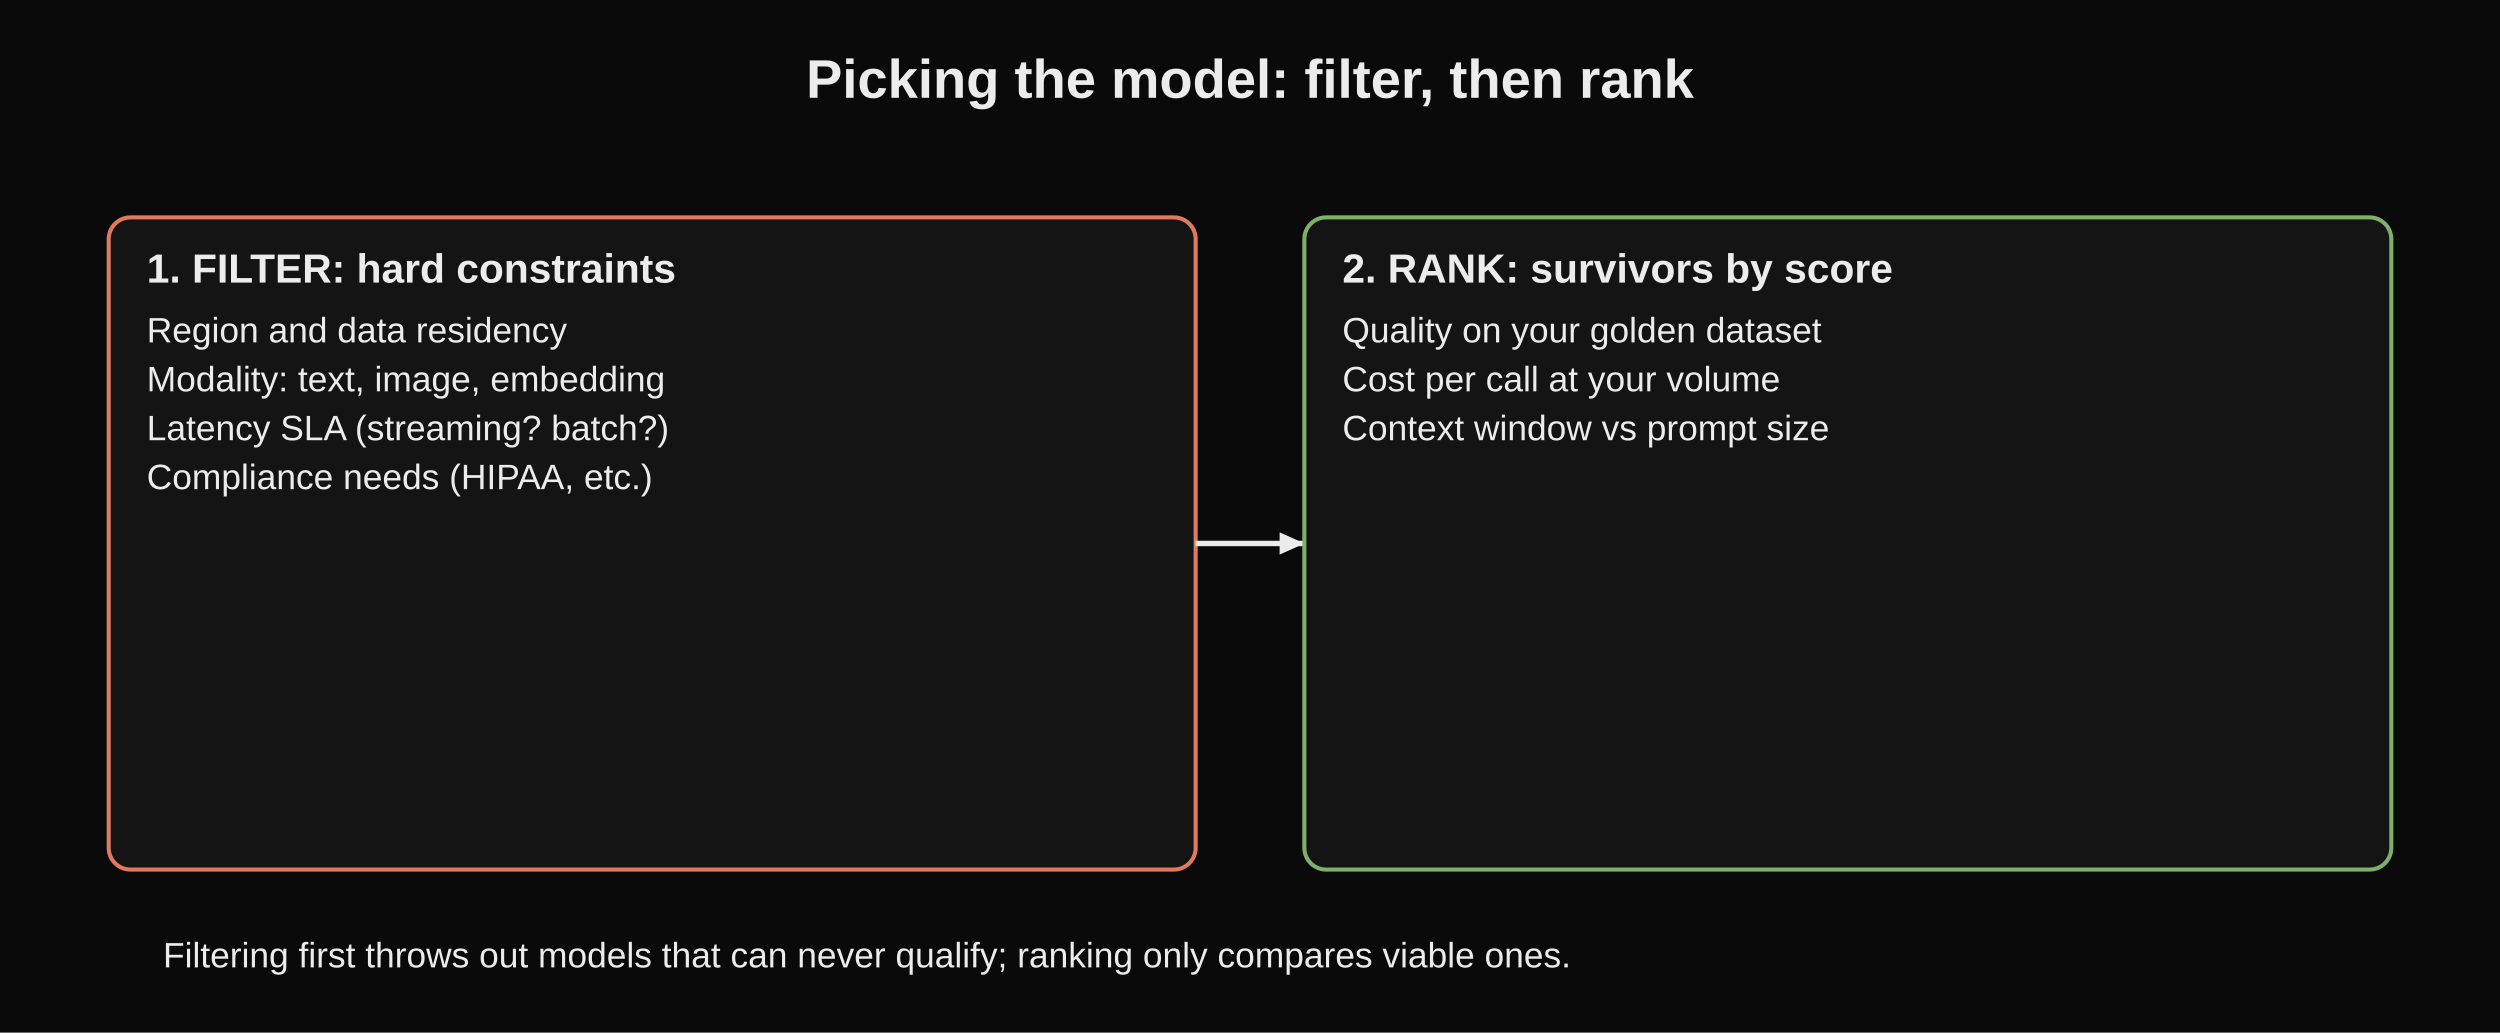
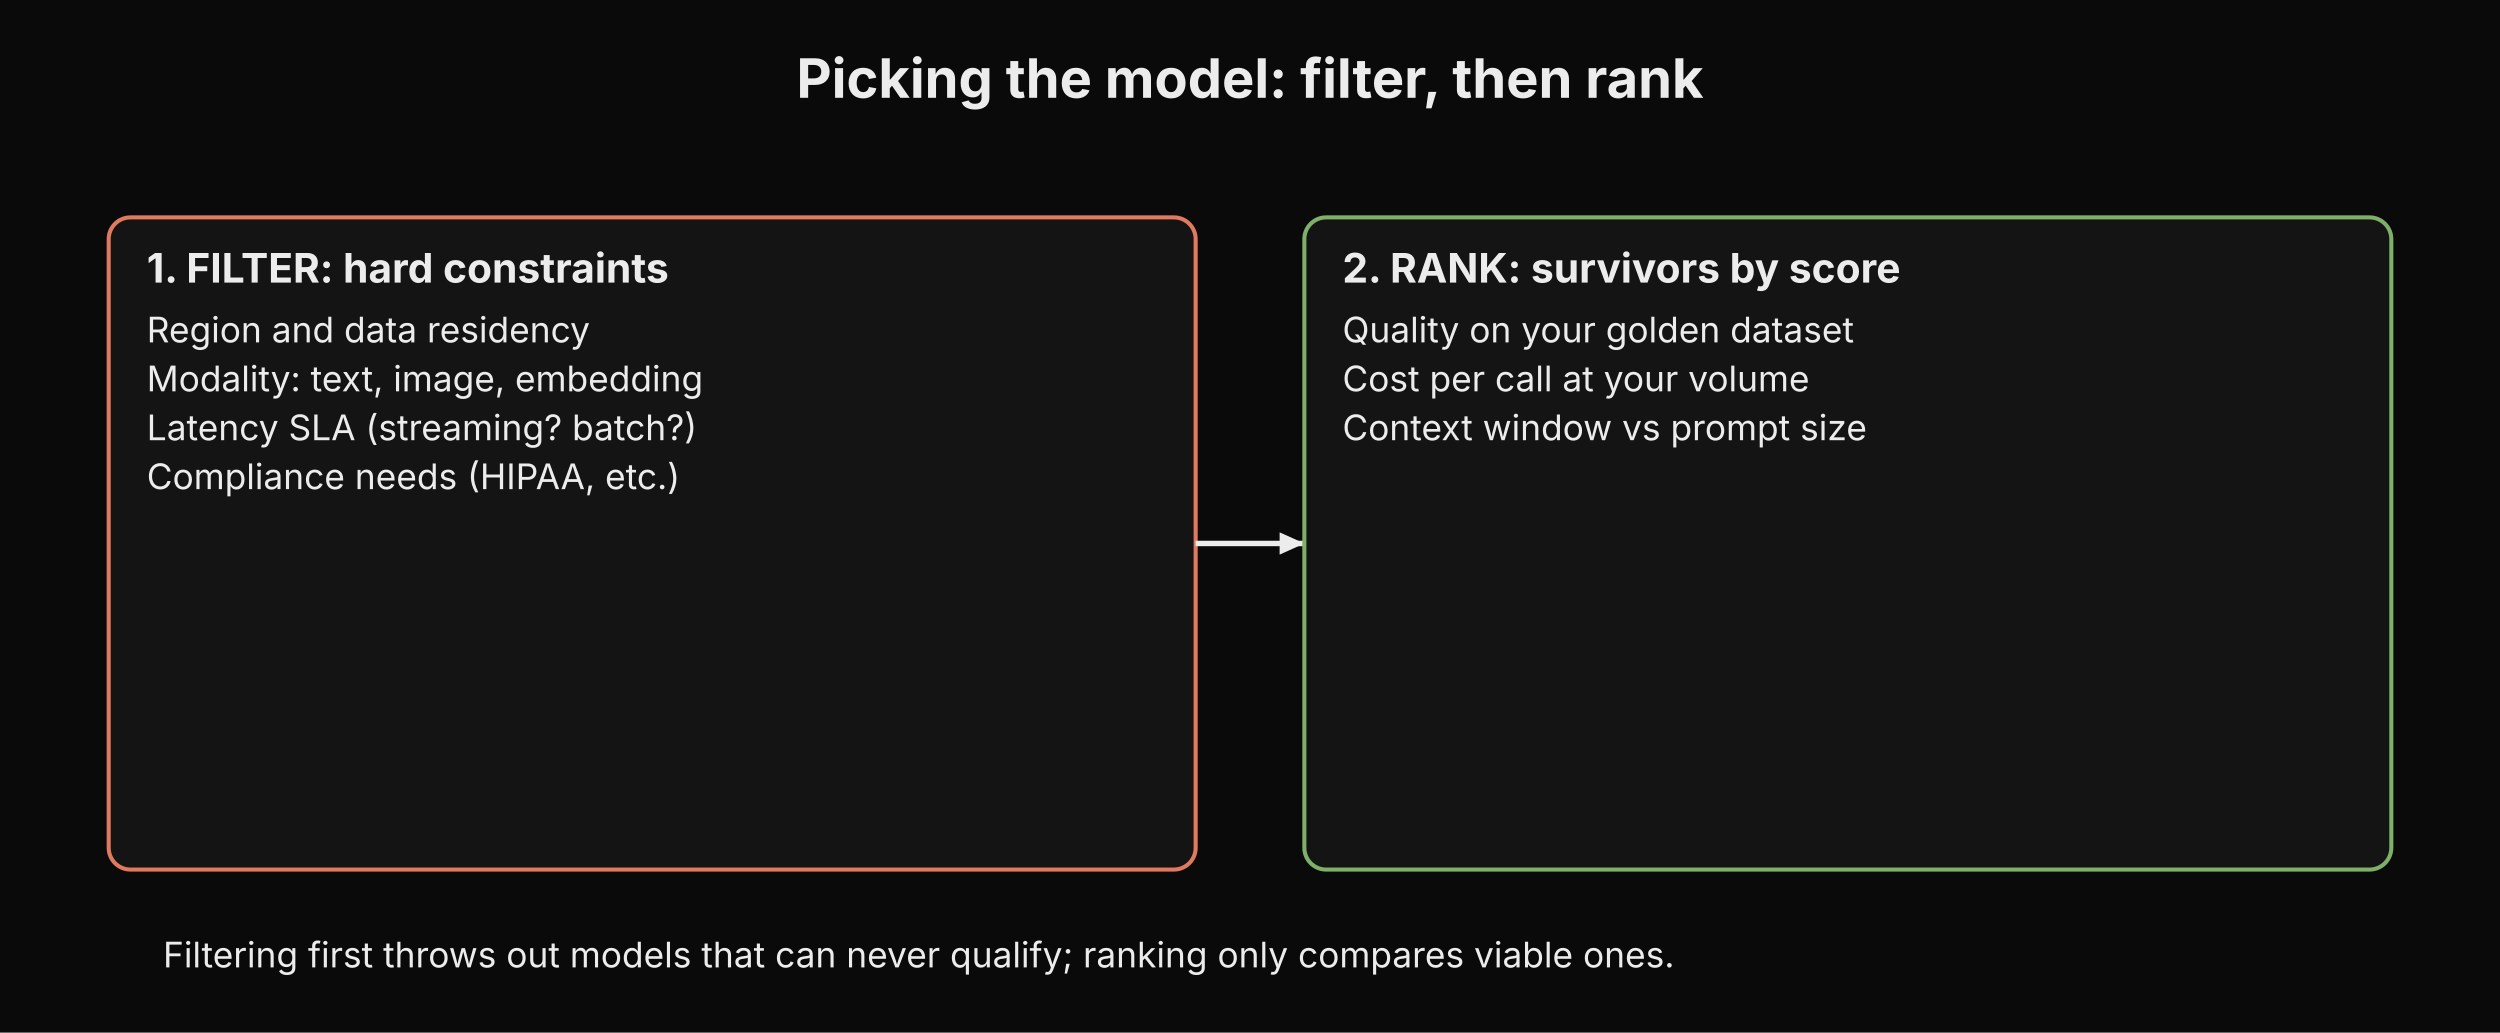
<svg xmlns="http://www.w3.org/2000/svg" width="100%" viewBox="0 0 920 380" role="img" aria-label="Picking the model: filter, then rank">
-   <style>text{font-family:Verdana,Arial,sans-serif;fill:#ececec;}</style>
+   <style>text{font-family:"Anthropic Sans",Inter,"Source Sans 3","IBM Plex Sans",sans-serif;fill:#ececec}</style>
  <rect x="0" y="0" width="920" height="380" fill="#0a0a0a" />
  <text x="460.0" y="36" text-anchor="middle" font-size="20" font-weight="bold">Picking the model: filter, then rank</text>
  <rect x="40" y="80" width="400" height="240" rx="8" fill="#141414" stroke="#e07a5f" stroke-width="1.5" />
  <text x="54" y="104" font-size="15" font-weight="bold" fill="#ececec">1. FILTER: hard constraints</text>
  <text x="54" y="126" font-size="13" fill="#ececec">Region and data residency</text>
  <text x="54" y="144" font-size="13" fill="#ececec">Modality: text, image, embedding</text>
  <text x="54" y="162" font-size="13" fill="#ececec">Latency SLA (streaming? batch?)</text>
  <text x="54" y="180" font-size="13" fill="#ececec">Compliance needs (HIPAA, etc.)</text>
  <line x1="440" y1="200" x2="480" y2="200" stroke="#ececec" stroke-width="2" />
  <polygon points="480,200 470.9,204.1 470.9,195.9" fill="#ececec" />
  <rect x="480" y="80" width="400" height="240" rx="8" fill="#141414" stroke="#7fb069" stroke-width="1.5" />
  <text x="494" y="104" font-size="15" font-weight="bold" fill="#ececec">2. RANK: survivors by score</text>
  <text x="494" y="126" font-size="13" fill="#ececec">Quality on your golden dataset</text>
  <text x="494" y="144" font-size="13" fill="#ececec">Cost per call at your volume</text>
  <text x="494" y="162" font-size="13" fill="#ececec">Context window vs prompt size</text>
  <text x="60" y="356" font-size="13" text-anchor="start" fill="#a8a8a8">Filtering first throws out models that can never qualify; ranking only compares viable ones.</text>
</svg>
